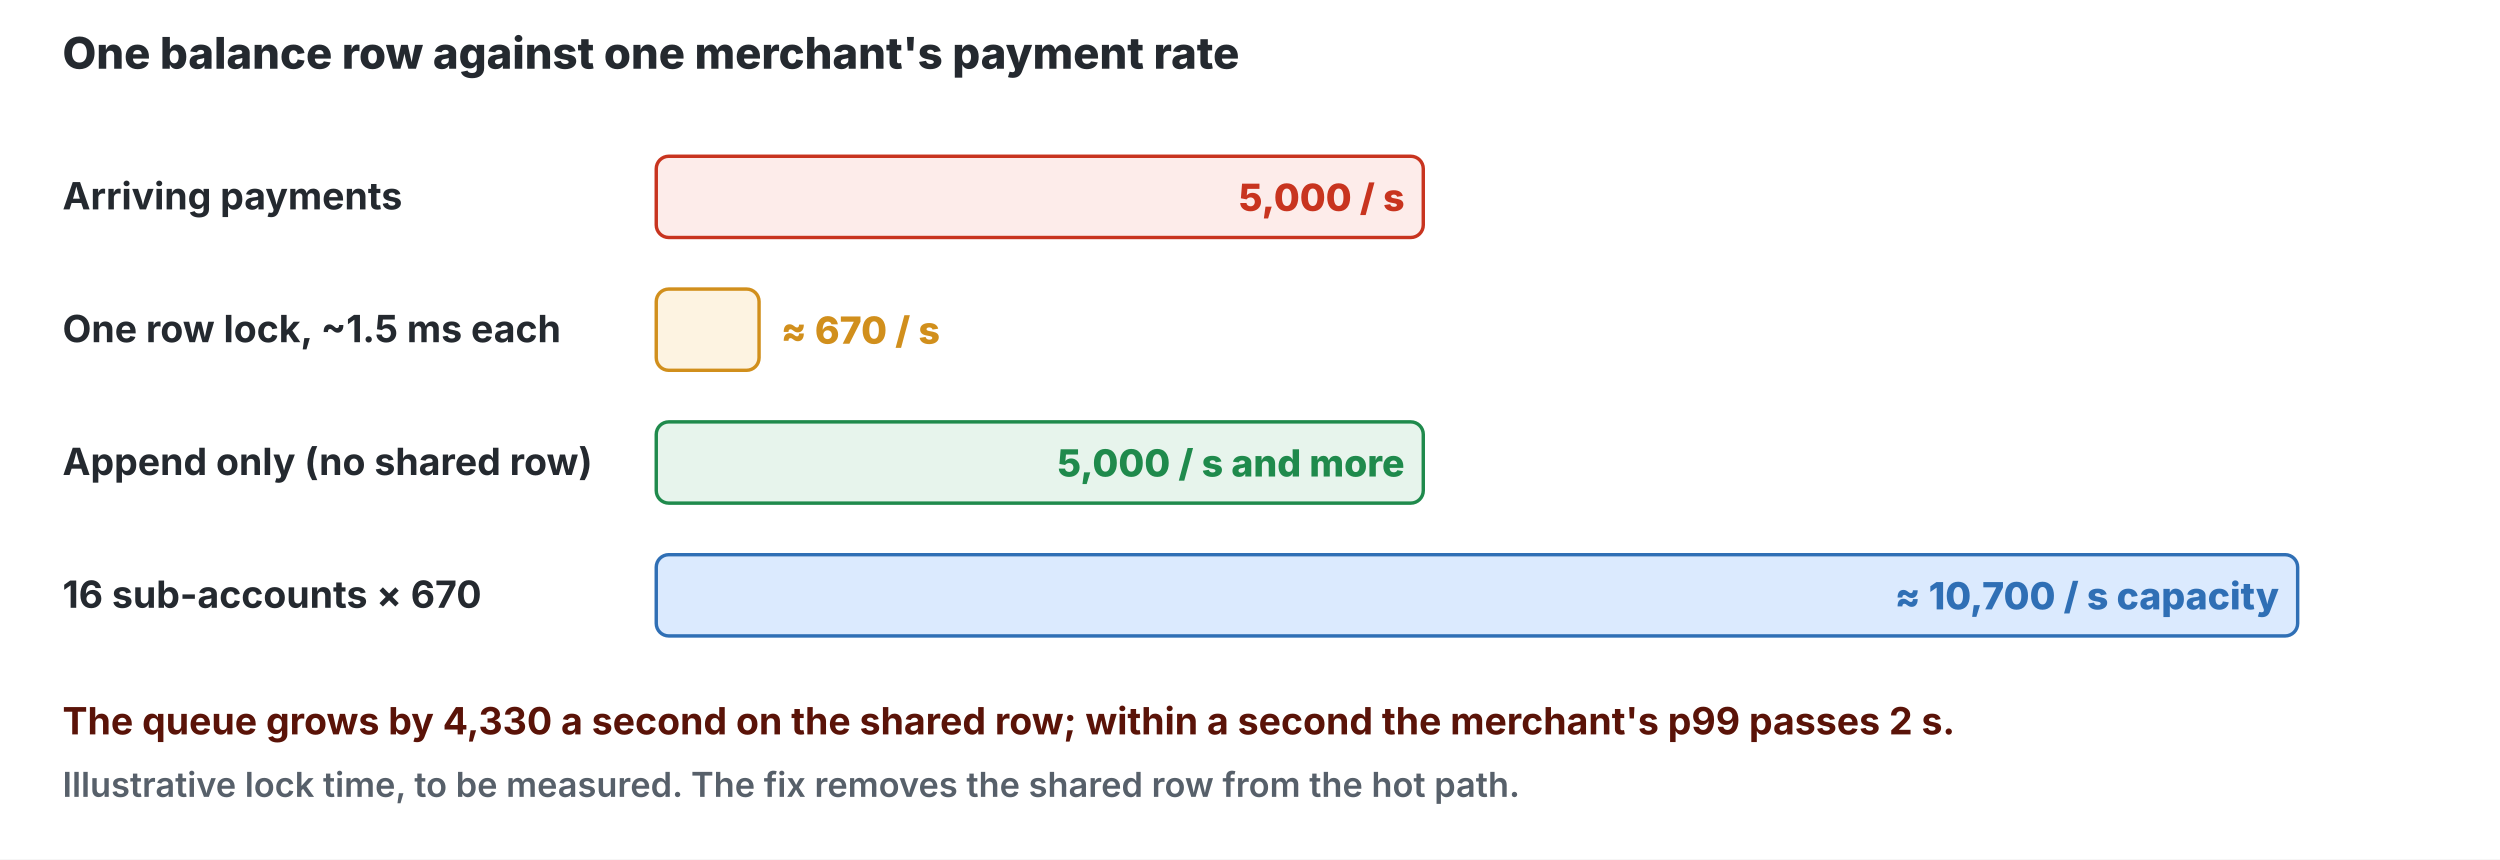
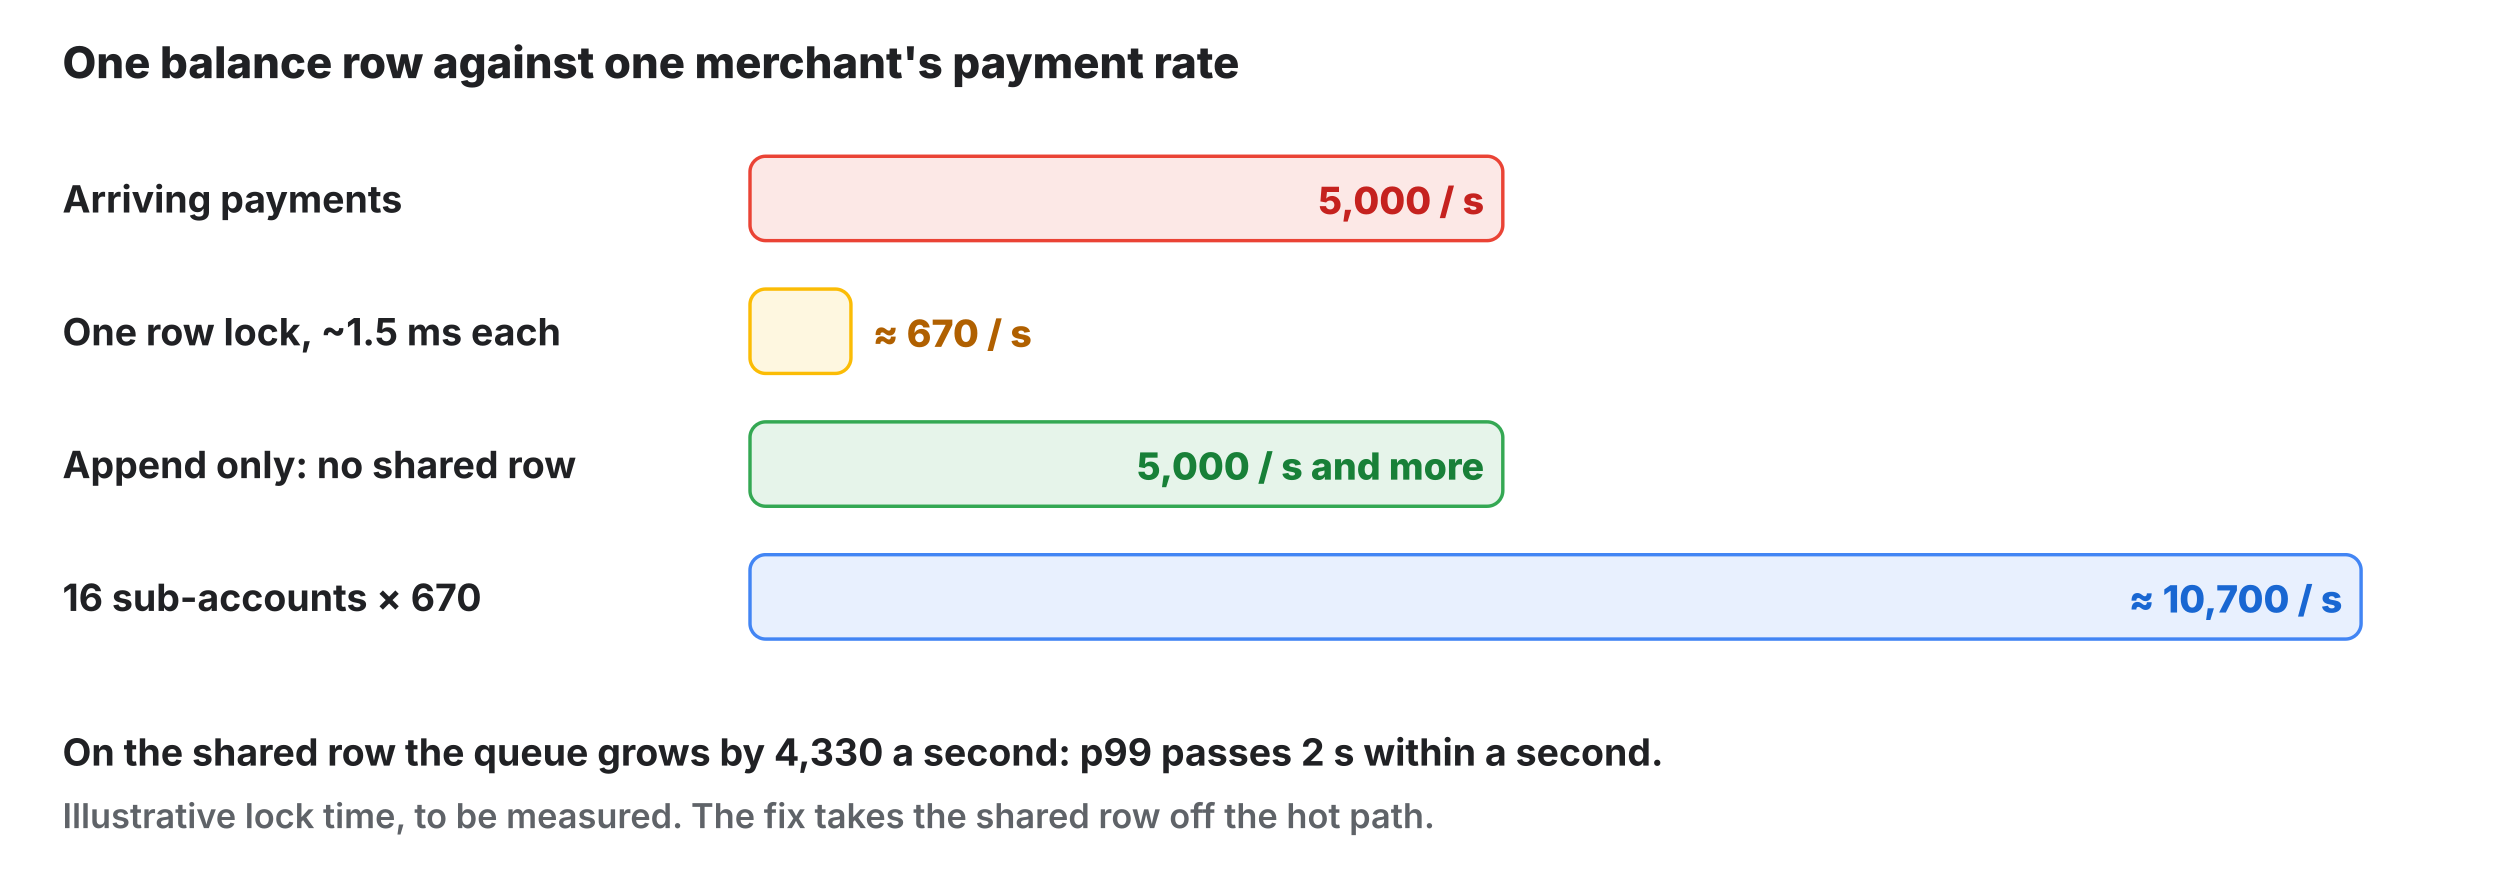
- <svg xmlns="http://www.w3.org/2000/svg" viewBox="0 0 1600 550" width="1600" height="550">
-   <rect width="1600" height="550" fill="#ffffff" />
-   <text x="40" y="44" text-anchor="start" font-family="Inter, Helvetica, Arial, sans-serif" font-size="28" font-weight="800" fill="#24292f">One balance row against one merchant's payment rate</text>
-   <text x="40" y="134" text-anchor="start" font-family="Inter, Helvetica, Arial, sans-serif" font-size="24" font-weight="700" fill="#24292f">Arriving payments</text>
-   <rect x="420.0" y="100.0" width="490.9" height="52.0" rx="8" fill="#fdecea" stroke="#c8341f" stroke-width="2.2" />
-   <text x="898.909" y="135" text-anchor="end" font-family="Inter, Helvetica, Arial, sans-serif" font-size="24" font-weight="800" fill="#c8341f">5,000 / s</text>
-   <text x="40" y="219" text-anchor="start" font-family="Inter, Helvetica, Arial, sans-serif" font-size="24" font-weight="700" fill="#24292f">One row lock, ~1.5 ms each</text>
-   <rect x="420.0" y="185.0" width="65.8" height="52.0" rx="8" fill="#fdf3e1" stroke="#d18f1c" stroke-width="2.2" />
-   <text x="499.782" y="220" text-anchor="start" font-family="Inter, Helvetica, Arial, sans-serif" font-size="24" font-weight="800" fill="#d18f1c">≈ 670 / s</text>
-   <text x="40" y="304" text-anchor="start" font-family="Inter, Helvetica, Arial, sans-serif" font-size="24" font-weight="700" fill="#24292f">Append only (no shared row)</text>
-   <rect x="420.0" y="270.0" width="490.9" height="52.0" rx="8" fill="#e7f4ec" stroke="#1f8a4c" stroke-width="2.2" />
-   <text x="898.909" y="305" text-anchor="end" font-family="Inter, Helvetica, Arial, sans-serif" font-size="24" font-weight="800" fill="#1f8a4c">5,000 / s and more</text>
-   <text x="40" y="389" text-anchor="start" font-family="Inter, Helvetica, Arial, sans-serif" font-size="24" font-weight="700" fill="#24292f">16 sub-accounts × 670</text>
-   <rect x="420.0" y="355.0" width="1050.5" height="52.0" rx="8" fill="#dbeafe" stroke="#2f6fb5" stroke-width="2.2" />
-   <text x="1458.545" y="390" text-anchor="end" font-family="Inter, Helvetica, Arial, sans-serif" font-size="24" font-weight="800" fill="#2f6fb5">≈ 10,700 / s capacity</text>
-   <text x="40" y="470" text-anchor="start" font-family="Inter, Helvetica, Arial, sans-serif" font-size="24" font-weight="700" fill="#5a1308">The queue grows by 4,330 a second on the shared row; within a second the merchant's p99 passes 2 s.</text>
-   <text x="40" y="510" text-anchor="start" font-family="Inter, Helvetica, Arial, sans-serif" font-size="22" font-weight="600" fill="#57606a">Illustrative lock time, to be measured. The fix removes the shared row from the hot path.</text>
+ <svg xmlns="http://www.w3.org/2000/svg" viewBox="0 0 1600 560" width="1600" height="560">
+   <rect width="1600" height="560" fill="#ffffff" />
+   <text x="40" y="50" text-anchor="start" font-family="Inter, Roboto, sans-serif" font-size="28" font-weight="800" fill="#202124">One balance row against one merchant's payment rate</text>
+   <g data-k="h0">
+     <text x="40" y="136" text-anchor="start" font-family="Inter, Roboto, sans-serif" font-size="24" font-weight="700" fill="#202124">Arriving payments</text>
+     <rect x="480.0" y="100.0" width="481.8" height="54.0" rx="10" fill="#fce8e6" stroke="#ea4335" stroke-width="2.2" />
+     <text x="949.818" y="137" text-anchor="end" font-family="Inter, Roboto, sans-serif" font-size="24" font-weight="800" fill="#C5221F">5,000 / s</text>
+   </g>
+   <g data-k="h1">
+     <text x="40" y="221" text-anchor="start" font-family="Inter, Roboto, sans-serif" font-size="24" font-weight="700" fill="#202124">One row lock, ~1.5 ms each</text>
+     <rect x="480.0" y="185.0" width="64.6" height="54.0" rx="10" fill="#fef7e0" stroke="#fbbc05" stroke-width="2.2" />
+     <text x="558.564" y="222" text-anchor="start" font-family="Inter, Roboto, sans-serif" font-size="24" font-weight="800" fill="#B06000">≈ 670 / s</text>
+   </g>
+   <g data-k="h2">
+     <text x="40" y="306" text-anchor="start" font-family="Inter, Roboto, sans-serif" font-size="24" font-weight="700" fill="#202124">Append only: no shared row</text>
+     <rect x="480.0" y="270.0" width="481.8" height="54.0" rx="10" fill="#e6f4ea" stroke="#34a853" stroke-width="2.2" />
+     <text x="949.818" y="307" text-anchor="end" font-family="Inter, Roboto, sans-serif" font-size="24" font-weight="800" fill="#188038">5,000 / s and more</text>
+   </g>
+   <g data-k="h3">
+     <text x="40" y="391" text-anchor="start" font-family="Inter, Roboto, sans-serif" font-size="24" font-weight="700" fill="#202124">16 sub-accounts × 670</text>
+     <rect x="480.0" y="355.0" width="1031.1" height="54.0" rx="10" fill="#e8f0fe" stroke="#4285f4" stroke-width="2.2" />
+     <text x="1499.091" y="392" text-anchor="end" font-family="Inter, Roboto, sans-serif" font-size="24" font-weight="800" fill="#1967D2">≈ 10,700 / s</text>
+   </g>
+   <g data-k="h4">
+     <text x="40" y="490" text-anchor="start" font-family="Inter, Roboto, sans-serif" font-size="24" font-weight="700" fill="#202124">On the shared row the queue grows by 4,330 a second: p99 passes 2 s within a second.</text>
+     <text x="40" y="530" text-anchor="start" font-family="Inter, Roboto, sans-serif" font-size="22" font-weight="600" fill="#5f6368">Illustrative lock time, to be measured. The fix takes the shared row off the hot path.</text>
+   </g>
</svg>
